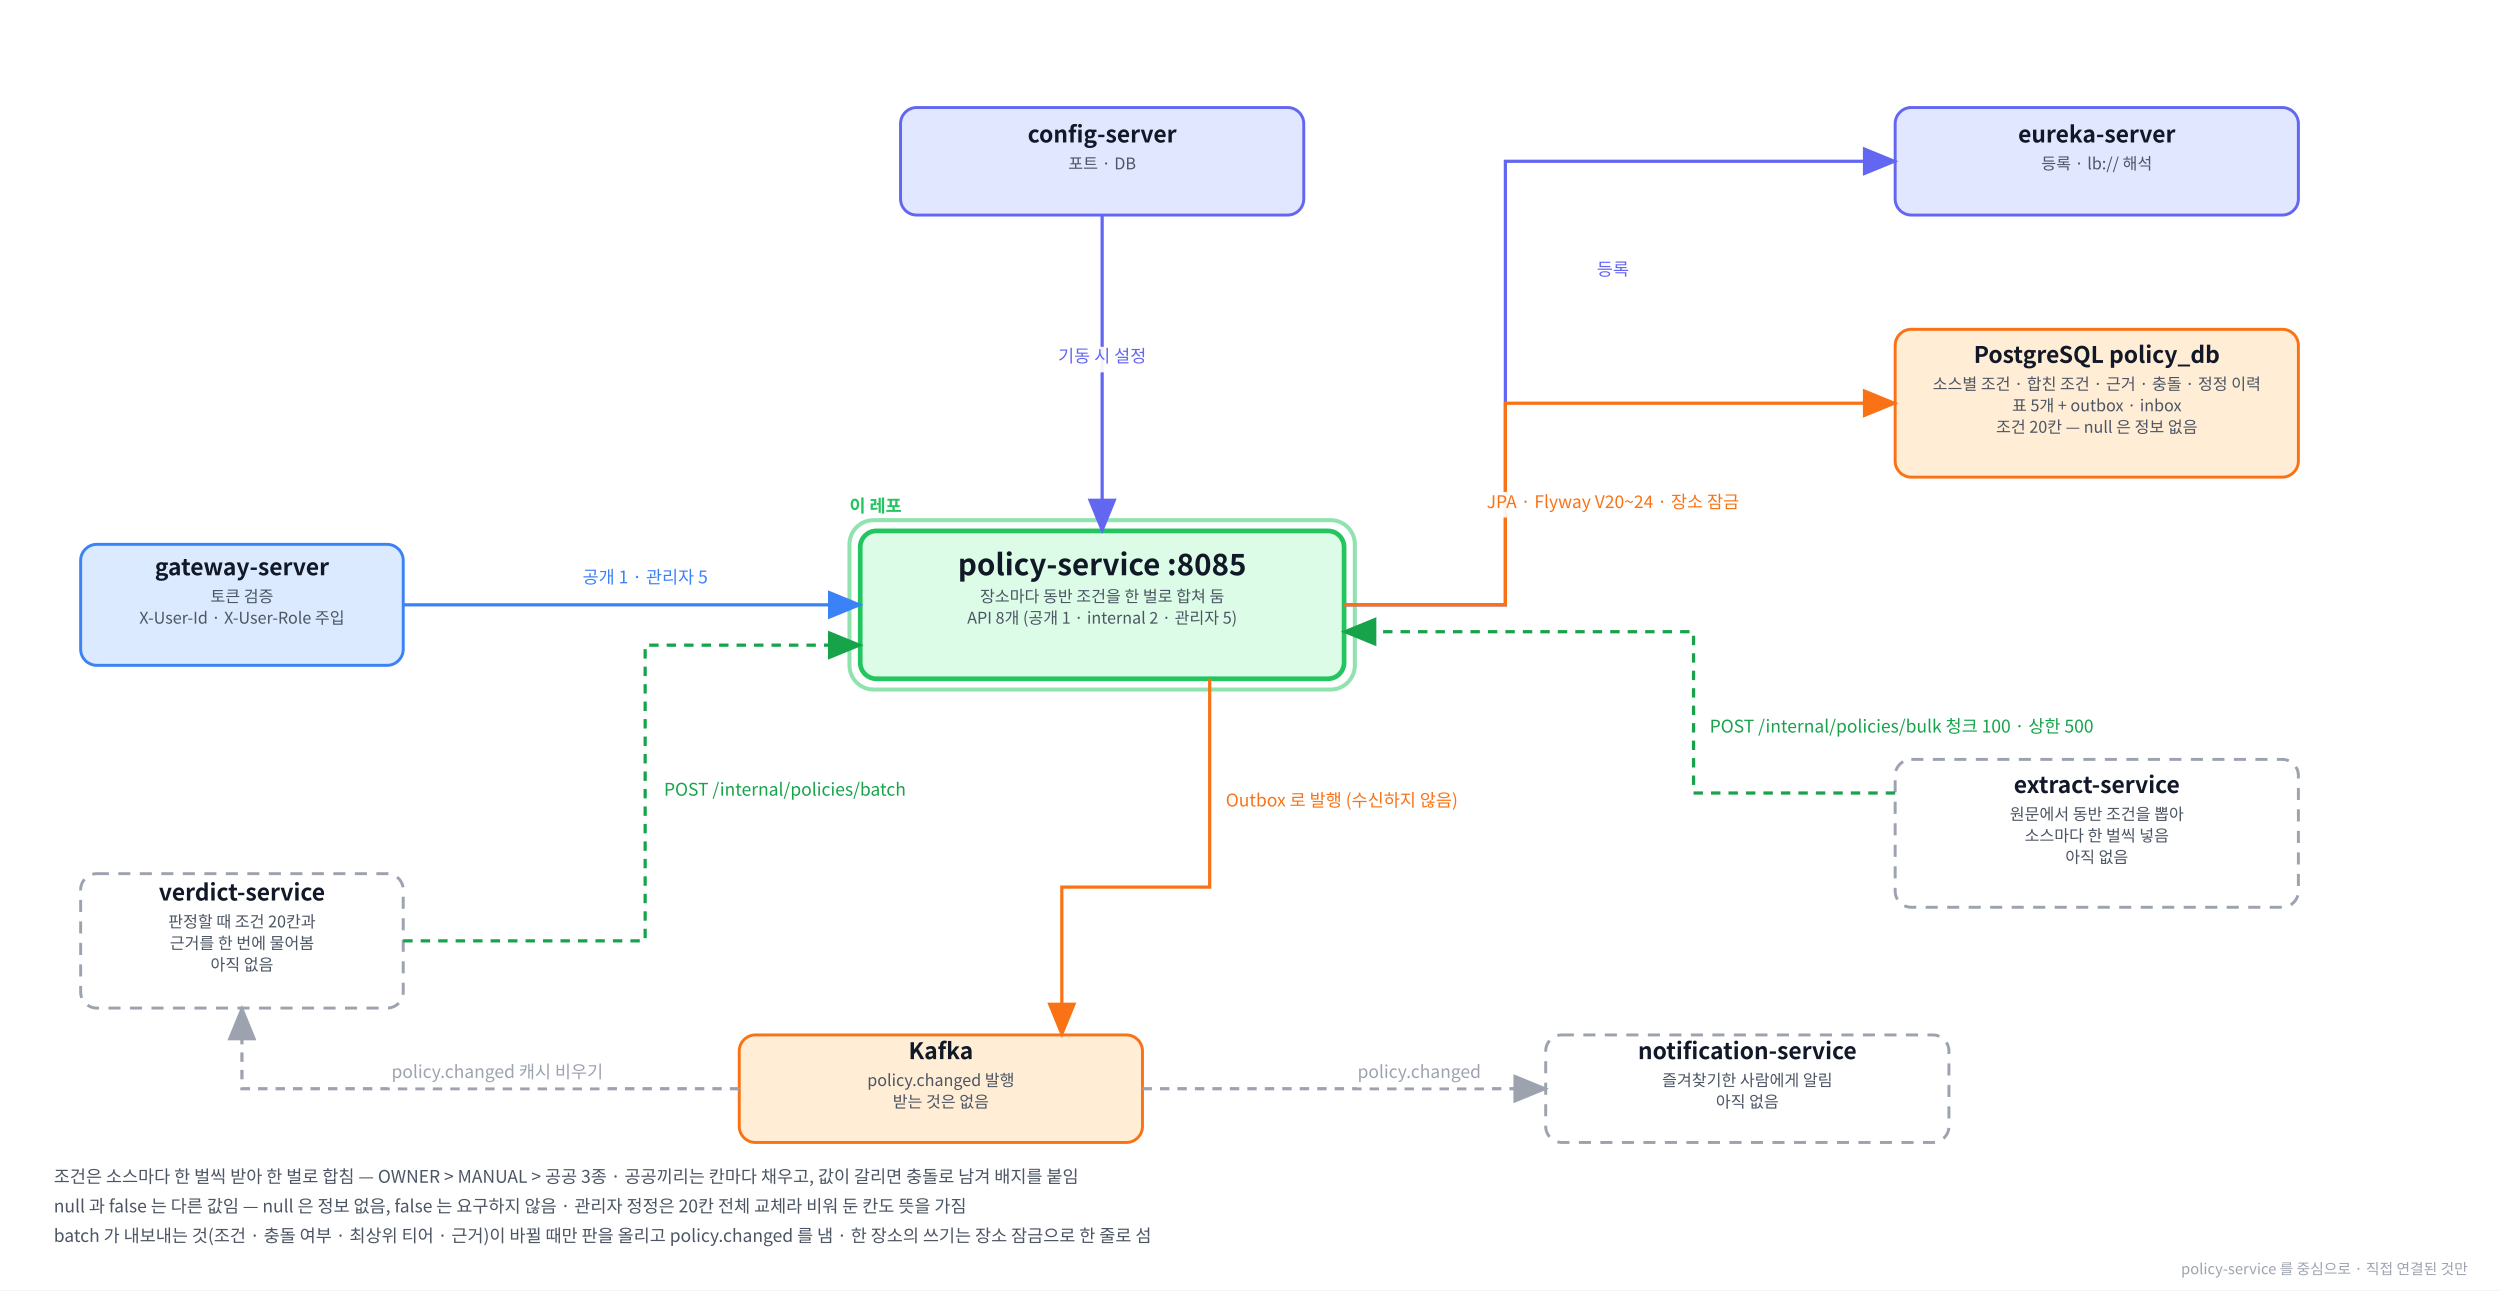
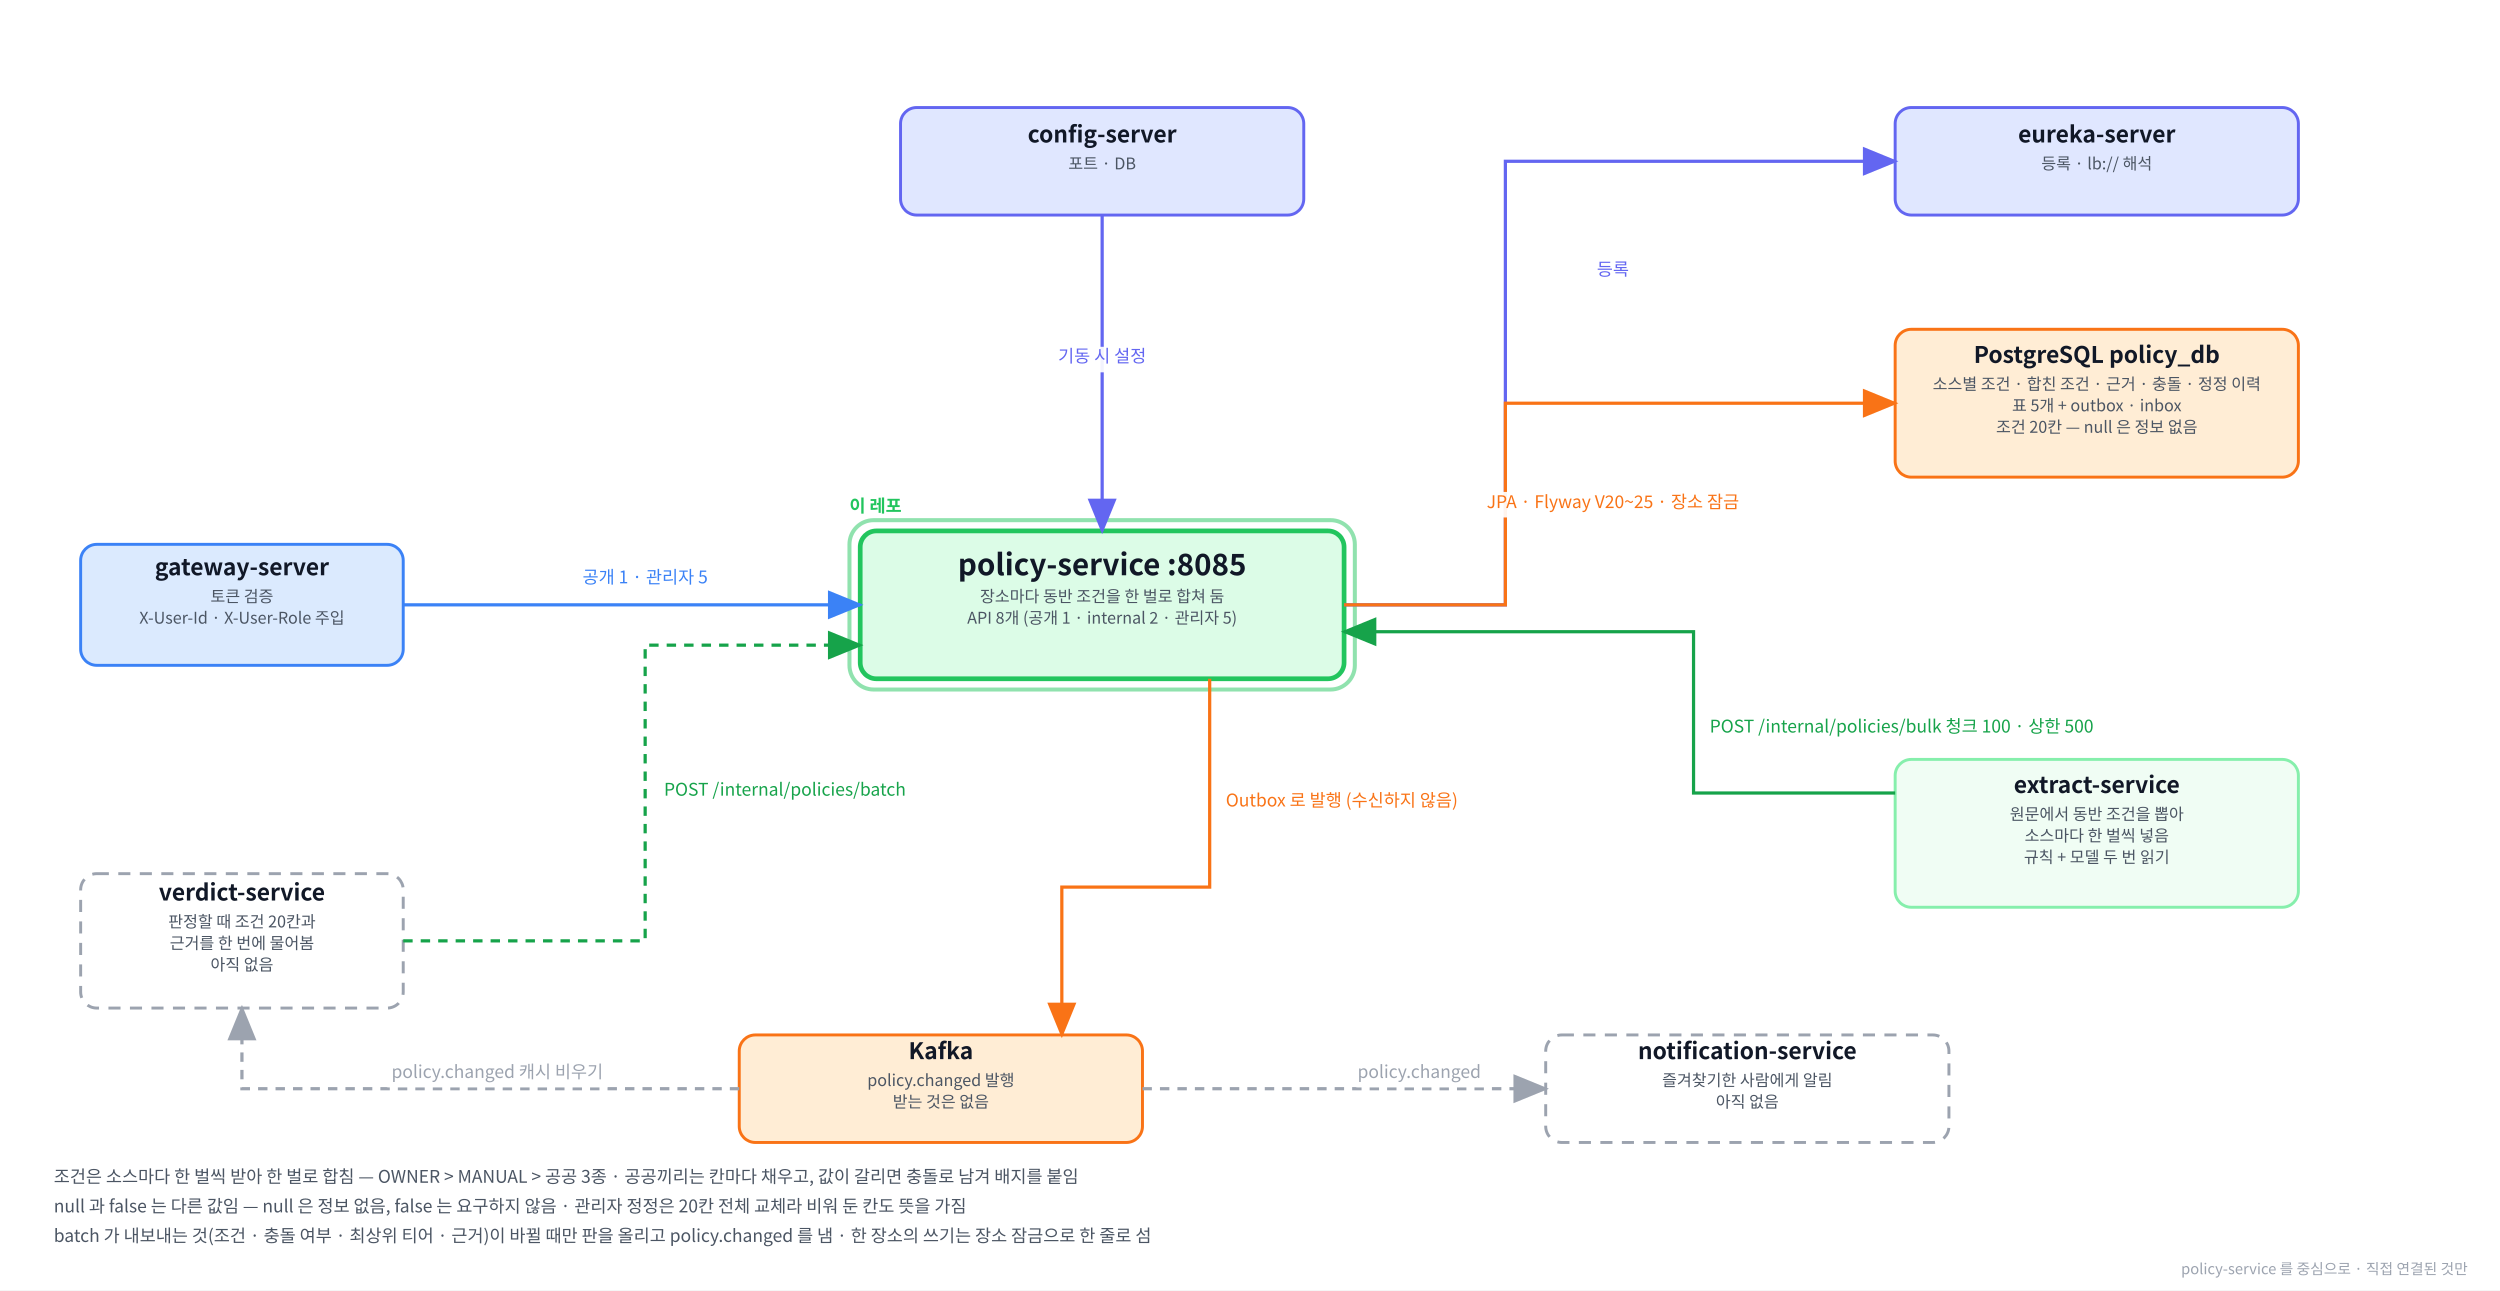
<svg xmlns="http://www.w3.org/2000/svg" width="1860" height="960" viewBox="0 0 1860 960" font-family="Noto Sans CJK KR, 'Malgun Gothic', 'Apple SD Gothic Neo', sans-serif">
  <defs>
    <marker id="ah-374151" markerWidth="11" markerHeight="9" refX="10" refY="4.5" orient="auto">
      <path d="M0,0 L11,4.5 L0,9 z" fill="#374151" />
    </marker>
    <marker id="as-374151" markerWidth="11" markerHeight="9" refX="1" refY="4.5" orient="auto">
      <path d="M11,0 L0,4.5 L11,9 z" fill="#374151" />
    </marker>
    <marker id="ah-3B82F6" markerWidth="11" markerHeight="9" refX="10" refY="4.5" orient="auto">
      <path d="M0,0 L11,4.5 L0,9 z" fill="#3B82F6" />
    </marker>
    <marker id="as-3B82F6" markerWidth="11" markerHeight="9" refX="1" refY="4.5" orient="auto">
      <path d="M11,0 L0,4.5 L11,9 z" fill="#3B82F6" />
    </marker>
    <marker id="ah-6366F1" markerWidth="11" markerHeight="9" refX="10" refY="4.5" orient="auto">
      <path d="M0,0 L11,4.5 L0,9 z" fill="#6366F1" />
    </marker>
    <marker id="as-6366F1" markerWidth="11" markerHeight="9" refX="1" refY="4.5" orient="auto">
      <path d="M11,0 L0,4.5 L11,9 z" fill="#6366F1" />
    </marker>
    <marker id="ah-16A34A" markerWidth="11" markerHeight="9" refX="10" refY="4.5" orient="auto">
      <path d="M0,0 L11,4.5 L0,9 z" fill="#16A34A" />
    </marker>
    <marker id="as-16A34A" markerWidth="11" markerHeight="9" refX="1" refY="4.5" orient="auto">
      <path d="M11,0 L0,4.5 L11,9 z" fill="#16A34A" />
    </marker>
    <marker id="ah-F97316" markerWidth="11" markerHeight="9" refX="10" refY="4.5" orient="auto">
      <path d="M0,0 L11,4.5 L0,9 z" fill="#F97316" />
    </marker>
    <marker id="as-F97316" markerWidth="11" markerHeight="9" refX="1" refY="4.5" orient="auto">
      <path d="M11,0 L0,4.5 L11,9 z" fill="#F97316" />
    </marker>
    <marker id="ah-A855F7" markerWidth="11" markerHeight="9" refX="10" refY="4.5" orient="auto">
      <path d="M0,0 L11,4.5 L0,9 z" fill="#A855F7" />
    </marker>
    <marker id="as-A855F7" markerWidth="11" markerHeight="9" refX="1" refY="4.5" orient="auto">
      <path d="M11,0 L0,4.5 L11,9 z" fill="#A855F7" />
    </marker>
    <marker id="ah-9CA3AF" markerWidth="11" markerHeight="9" refX="10" refY="4.5" orient="auto">
      <path d="M0,0 L11,4.5 L0,9 z" fill="#9CA3AF" />
    </marker>
    <marker id="as-9CA3AF" markerWidth="11" markerHeight="9" refX="1" refY="4.5" orient="auto">
      <path d="M11,0 L0,4.5 L11,9 z" fill="#9CA3AF" />
    </marker>
    <marker id="ah-D97706" markerWidth="11" markerHeight="9" refX="10" refY="4.5" orient="auto">
      <path d="M0,0 L11,4.5 L0,9 z" fill="#D97706" />
    </marker>
    <marker id="as-D97706" markerWidth="11" markerHeight="9" refX="1" refY="4.5" orient="auto">
      <path d="M11,0 L0,4.5 L11,9 z" fill="#D97706" />
    </marker>
    <marker id="ah-111827" markerWidth="11" markerHeight="9" refX="10" refY="4.5" orient="auto">
      <path d="M0,0 L11,4.5 L0,9 z" fill="#111827" />
    </marker>
    <marker id="as-111827" markerWidth="11" markerHeight="9" refX="1" refY="4.5" orient="auto">
      <path d="M11,0 L0,4.5 L11,9 z" fill="#111827" />
    </marker>
  </defs>
  <rect width="1860" height="960" fill="#FFFFFF" />
  <rect x="632.0" y="387.0" width="376" height="126" rx="18" fill="none" stroke="#22C55E" stroke-width="3" opacity="0.5" />
  <rect x="640.0" y="395.0" width="360" height="110" rx="12" fill="#DCFCE7" stroke="#22C55E" stroke-width="3.5" />
  <text x="820" y="428" font-size="22" font-weight="bold" text-anchor="middle" fill="#111827">policy-service  :8085</text>
  <text x="820" y="448" font-size="12" font-weight="normal" text-anchor="middle" fill="#4B5563">장소마다 동반 조건을 한 벌로 합쳐 둠</text>
  <text x="820" y="464" font-size="12" font-weight="normal" text-anchor="middle" fill="#4B5563">API 8개  (공개 1 · internal 2 · 관리자 5)</text>
  <text x="632.0" y="381.0" font-size="13" font-weight="bold" text-anchor="start" fill="#22C55E">이 레포</text>
  <rect x="60.0" y="405.0" width="240" height="90" rx="12" fill="#DBEAFE" stroke="#3B82F6" stroke-width="2.2" />
  <text x="180" y="428" font-size="17" font-weight="bold" text-anchor="middle" fill="#111827">gateway-server</text>
  <text x="180" y="448" font-size="12" font-weight="normal" text-anchor="middle" fill="#4B5563">토큰 검증</text>
  <text x="180" y="464" font-size="12" font-weight="normal" text-anchor="middle" fill="#4B5563">X-User-Id · X-User-Role 주입</text>
  <rect x="670.0" y="80.0" width="300" height="80" rx="12" fill="#E0E7FF" stroke="#6366F1" stroke-width="2.2" />
  <text x="820" y="106" font-size="17" font-weight="bold" text-anchor="middle" fill="#111827">config-server</text>
  <text x="820" y="126" font-size="12" font-weight="normal" text-anchor="middle" fill="#4B5563">포트 · DB</text>
  <rect x="1410.0" y="80.0" width="300" height="80" rx="12" fill="#E0E7FF" stroke="#6366F1" stroke-width="2.2" />
  <text x="1560" y="106" font-size="17" font-weight="bold" text-anchor="middle" fill="#111827">eureka-server</text>
  <text x="1560" y="126" font-size="12" font-weight="normal" text-anchor="middle" fill="#4B5563">등록 · lb:// 해석</text>
  <rect x="1410.0" y="245.0" width="300" height="110" rx="12" fill="#FFEDD5" stroke="#F97316" stroke-width="2.2" />
  <text x="1560" y="270" font-size="17" font-weight="bold" text-anchor="middle" fill="#111827">PostgreSQL  policy_db</text>
  <text x="1560" y="290" font-size="12" font-weight="normal" text-anchor="middle" fill="#4B5563">소스별 조건 · 합친 조건 · 근거 · 충돌 · 정정 이력</text>
  <text x="1560" y="306" font-size="12" font-weight="normal" text-anchor="middle" fill="#4B5563">표 5개 + outbox · inbox</text>
  <text x="1560" y="322" font-size="12" font-weight="normal" text-anchor="middle" fill="#4B5563">조건 20칸 — null 은 정보 없음</text>
-   <rect x="1410.0" y="565.0" width="300" height="110" rx="12" fill="#FFFFFF" stroke="#9CA3AF" stroke-width="2.2" stroke-dasharray="9,7" />
+   <rect x="1410.0" y="565.0" width="300" height="110" rx="12" fill="#F0FDF4" stroke="#86EFAC" stroke-width="2.2" />
  <text x="1560" y="590" font-size="17" font-weight="bold" text-anchor="middle" fill="#111827">extract-service</text>
  <text x="1560" y="610" font-size="12" font-weight="normal" text-anchor="middle" fill="#4B5563">원문에서 동반 조건을 뽑아</text>
  <text x="1560" y="626" font-size="12" font-weight="normal" text-anchor="middle" fill="#4B5563">소스마다 한 벌씩 넣음</text>
-   <text x="1560" y="642" font-size="12" font-weight="normal" text-anchor="middle" fill="#4B5563">아직 없음</text>
+   <text x="1560" y="642" font-size="12" font-weight="normal" text-anchor="middle" fill="#4B5563">규칙 + 모델 두 번 읽기</text>
  <rect x="60.0" y="650.0" width="240" height="100" rx="12" fill="#FFFFFF" stroke="#9CA3AF" stroke-width="2.2" stroke-dasharray="9,7" />
  <text x="180" y="670" font-size="17" font-weight="bold" text-anchor="middle" fill="#111827">verdict-service</text>
  <text x="180" y="690" font-size="12" font-weight="normal" text-anchor="middle" fill="#4B5563">판정할 때 조건 20칸과</text>
  <text x="180" y="706" font-size="12" font-weight="normal" text-anchor="middle" fill="#4B5563">근거를 한 번에 물어봄</text>
  <text x="180" y="722" font-size="12" font-weight="normal" text-anchor="middle" fill="#4B5563">아직 없음</text>
  <rect x="550.0" y="770.0" width="300" height="80" rx="12" fill="#FFEDD5" stroke="#F97316" stroke-width="2.2" />
  <text x="700" y="788" font-size="17" font-weight="bold" text-anchor="middle" fill="#111827">Kafka</text>
  <text x="700" y="808" font-size="12" font-weight="normal" text-anchor="middle" fill="#4B5563">policy.changed 발행</text>
  <text x="700" y="824" font-size="12" font-weight="normal" text-anchor="middle" fill="#4B5563">받는 것은 없음</text>
  <rect x="1150.0" y="770.0" width="300" height="80" rx="12" fill="#FFFFFF" stroke="#9CA3AF" stroke-width="2.2" stroke-dasharray="9,7" />
  <text x="1300" y="788" font-size="17" font-weight="bold" text-anchor="middle" fill="#111827">notification-service</text>
  <text x="1300" y="808" font-size="12" font-weight="normal" text-anchor="middle" fill="#4B5563">즐겨찾기한 사람에게 알림</text>
  <text x="1300" y="824" font-size="12" font-weight="normal" text-anchor="middle" fill="#4B5563">아직 없음</text>
  <polyline points="300.0,450 640.0,450" fill="none" stroke="#3B82F6" stroke-width="2.4" marker-end="url(#ah-3B82F6)" />
  <rect x="428" y="422" width="103" height="19" rx="4" fill="#FFFFFF" opacity="0.92" />
  <text x="480" y="434" font-size="13" font-weight="normal" text-anchor="middle" fill="#3B82F6">공개 1 · 관리자 5</text>
  <polyline points="820,160.0 820,395.0" fill="none" stroke="#6366F1" stroke-width="2.4" marker-end="url(#ah-6366F1)" />
  <rect x="782" y="258" width="76" height="19" rx="4" fill="#FFFFFF" opacity="0.92" />
  <text x="820.0" y="269.5" font-size="13" font-weight="normal" text-anchor="middle" fill="#6366F1">기동 시 설정</text>
  <polyline points="1000.0,450 1120,450 1120,120 1410.0,120" fill="none" stroke="#6366F1" stroke-width="2.4" marker-end="url(#ah-6366F1)" />
  <rect x="1183" y="193" width="34" height="19" rx="4" fill="#FFFFFF" opacity="0.92" />
  <text x="1200" y="205" font-size="13" font-weight="normal" text-anchor="middle" fill="#6366F1">등록</text>
  <polyline points="1000.0,450 1120,450 1120,300 1410.0,300" fill="none" stroke="#F97316" stroke-width="2.4" marker-end="url(#ah-F97316)" />
  <rect x="1101" y="366" width="198" height="19" rx="4" fill="#FFFFFF" opacity="0.92" />
-   <text x="1200" y="378" font-size="13" font-weight="normal" text-anchor="middle" fill="#F97316">JPA · Flyway V20~24 · 장소 잠금</text>
-   <polyline points="1410,590 1260,590 1260,470 1000,470" fill="none" stroke="#16A34A" stroke-width="2.4" marker-end="url(#ah-16A34A)" stroke-dasharray="7,6" />
+   <text x="1200" y="378" font-size="13" font-weight="normal" text-anchor="middle" fill="#F97316">JPA · Flyway V20~25 · 장소 잠금</text>
+   <polyline points="1410,590 1260,590 1260,470 1000,470" fill="none" stroke="#16A34A" stroke-width="2.4" marker-end="url(#ah-16A34A)" />
  <rect x="1268" y="533" width="301" height="19" rx="4" fill="#FFFFFF" opacity="0.92" />
  <text x="1272" y="545" font-size="13" font-weight="normal" text-anchor="start" fill="#16A34A">POST /internal/policies/bulk   청크 100 · 상한 500</text>
  <polyline points="300.0,700 480,700 480,480 640,480" fill="none" stroke="#16A34A" stroke-width="2.4" marker-end="url(#ah-16A34A)" stroke-dasharray="7,6" />
  <rect x="490" y="580" width="190" height="19" rx="4" fill="#FFFFFF" opacity="0.92" />
  <text x="494" y="592" font-size="13" font-weight="normal" text-anchor="start" fill="#16A34A">POST /internal/policies/batch</text>
  <polyline points="900,505 900,660 790,660 790,770" fill="none" stroke="#F97316" stroke-width="2.4" marker-end="url(#ah-F97316)" />
  <rect x="908" y="588" width="186" height="19" rx="4" fill="#FFFFFF" opacity="0.92" />
  <text x="912" y="600" font-size="13" font-weight="normal" text-anchor="start" fill="#F97316">Outbox 로 발행  (수신하지 않음)</text>
  <polyline points="850.0,810 1150.0,810" fill="none" stroke="#9CA3AF" stroke-width="2.4" marker-end="url(#ah-9CA3AF)" stroke-dasharray="7,6" />
  <rect x="1006" y="790" width="102" height="19" rx="4" fill="#FFFFFF" opacity="0.92" />
  <text x="1010" y="802" font-size="13" font-weight="normal" text-anchor="start" fill="#9CA3AF">policy.changed</text>
  <polyline points="550.0,810 180,810 180,750.0" fill="none" stroke="#9CA3AF" stroke-width="2.4" marker-end="url(#ah-9CA3AF)" stroke-dasharray="7,6" />
  <rect x="285" y="790" width="170" height="19" rx="4" fill="#FFFFFF" opacity="0.92" />
  <text x="370" y="802" font-size="13" font-weight="normal" text-anchor="middle" fill="#9CA3AF">policy.changed  캐시 비우기</text>
  <text x="40" y="880" font-size="13" font-weight="normal" text-anchor="start" fill="#4B5563">조건은 소스마다 한 벌씩 받아 한 벌로 합침 — OWNER &gt; MANUAL &gt; 공공 3종 · 공공끼리는 칸마다 채우고, 값이 갈리면 충돌로 남겨 배지를 붙임</text>
  <text x="40" y="902" font-size="13" font-weight="normal" text-anchor="start" fill="#4B5563">null 과 false 는 다른 값임 — null 은 정보 없음, false 는 요구하지 않음 · 관리자 정정은 20칸 전체 교체라 비워 둔 칸도 뜻을 가짐</text>
  <text x="40" y="924" font-size="13" font-weight="normal" text-anchor="start" fill="#4B5563">batch 가 내보내는 것(조건 · 충돌 여부 · 최상위 티어 · 근거)이 바뀔 때만 판을 올리고 policy.changed 를 냄 · 한 장소의 쓰기는 장소 잠금으로 한 줄로 섬</text>
  <text x="1836" y="948" font-size="11" text-anchor="end" fill="#9CA3AF">policy-service 를 중심으로 · 직접 연결된 것만</text>
</svg>
